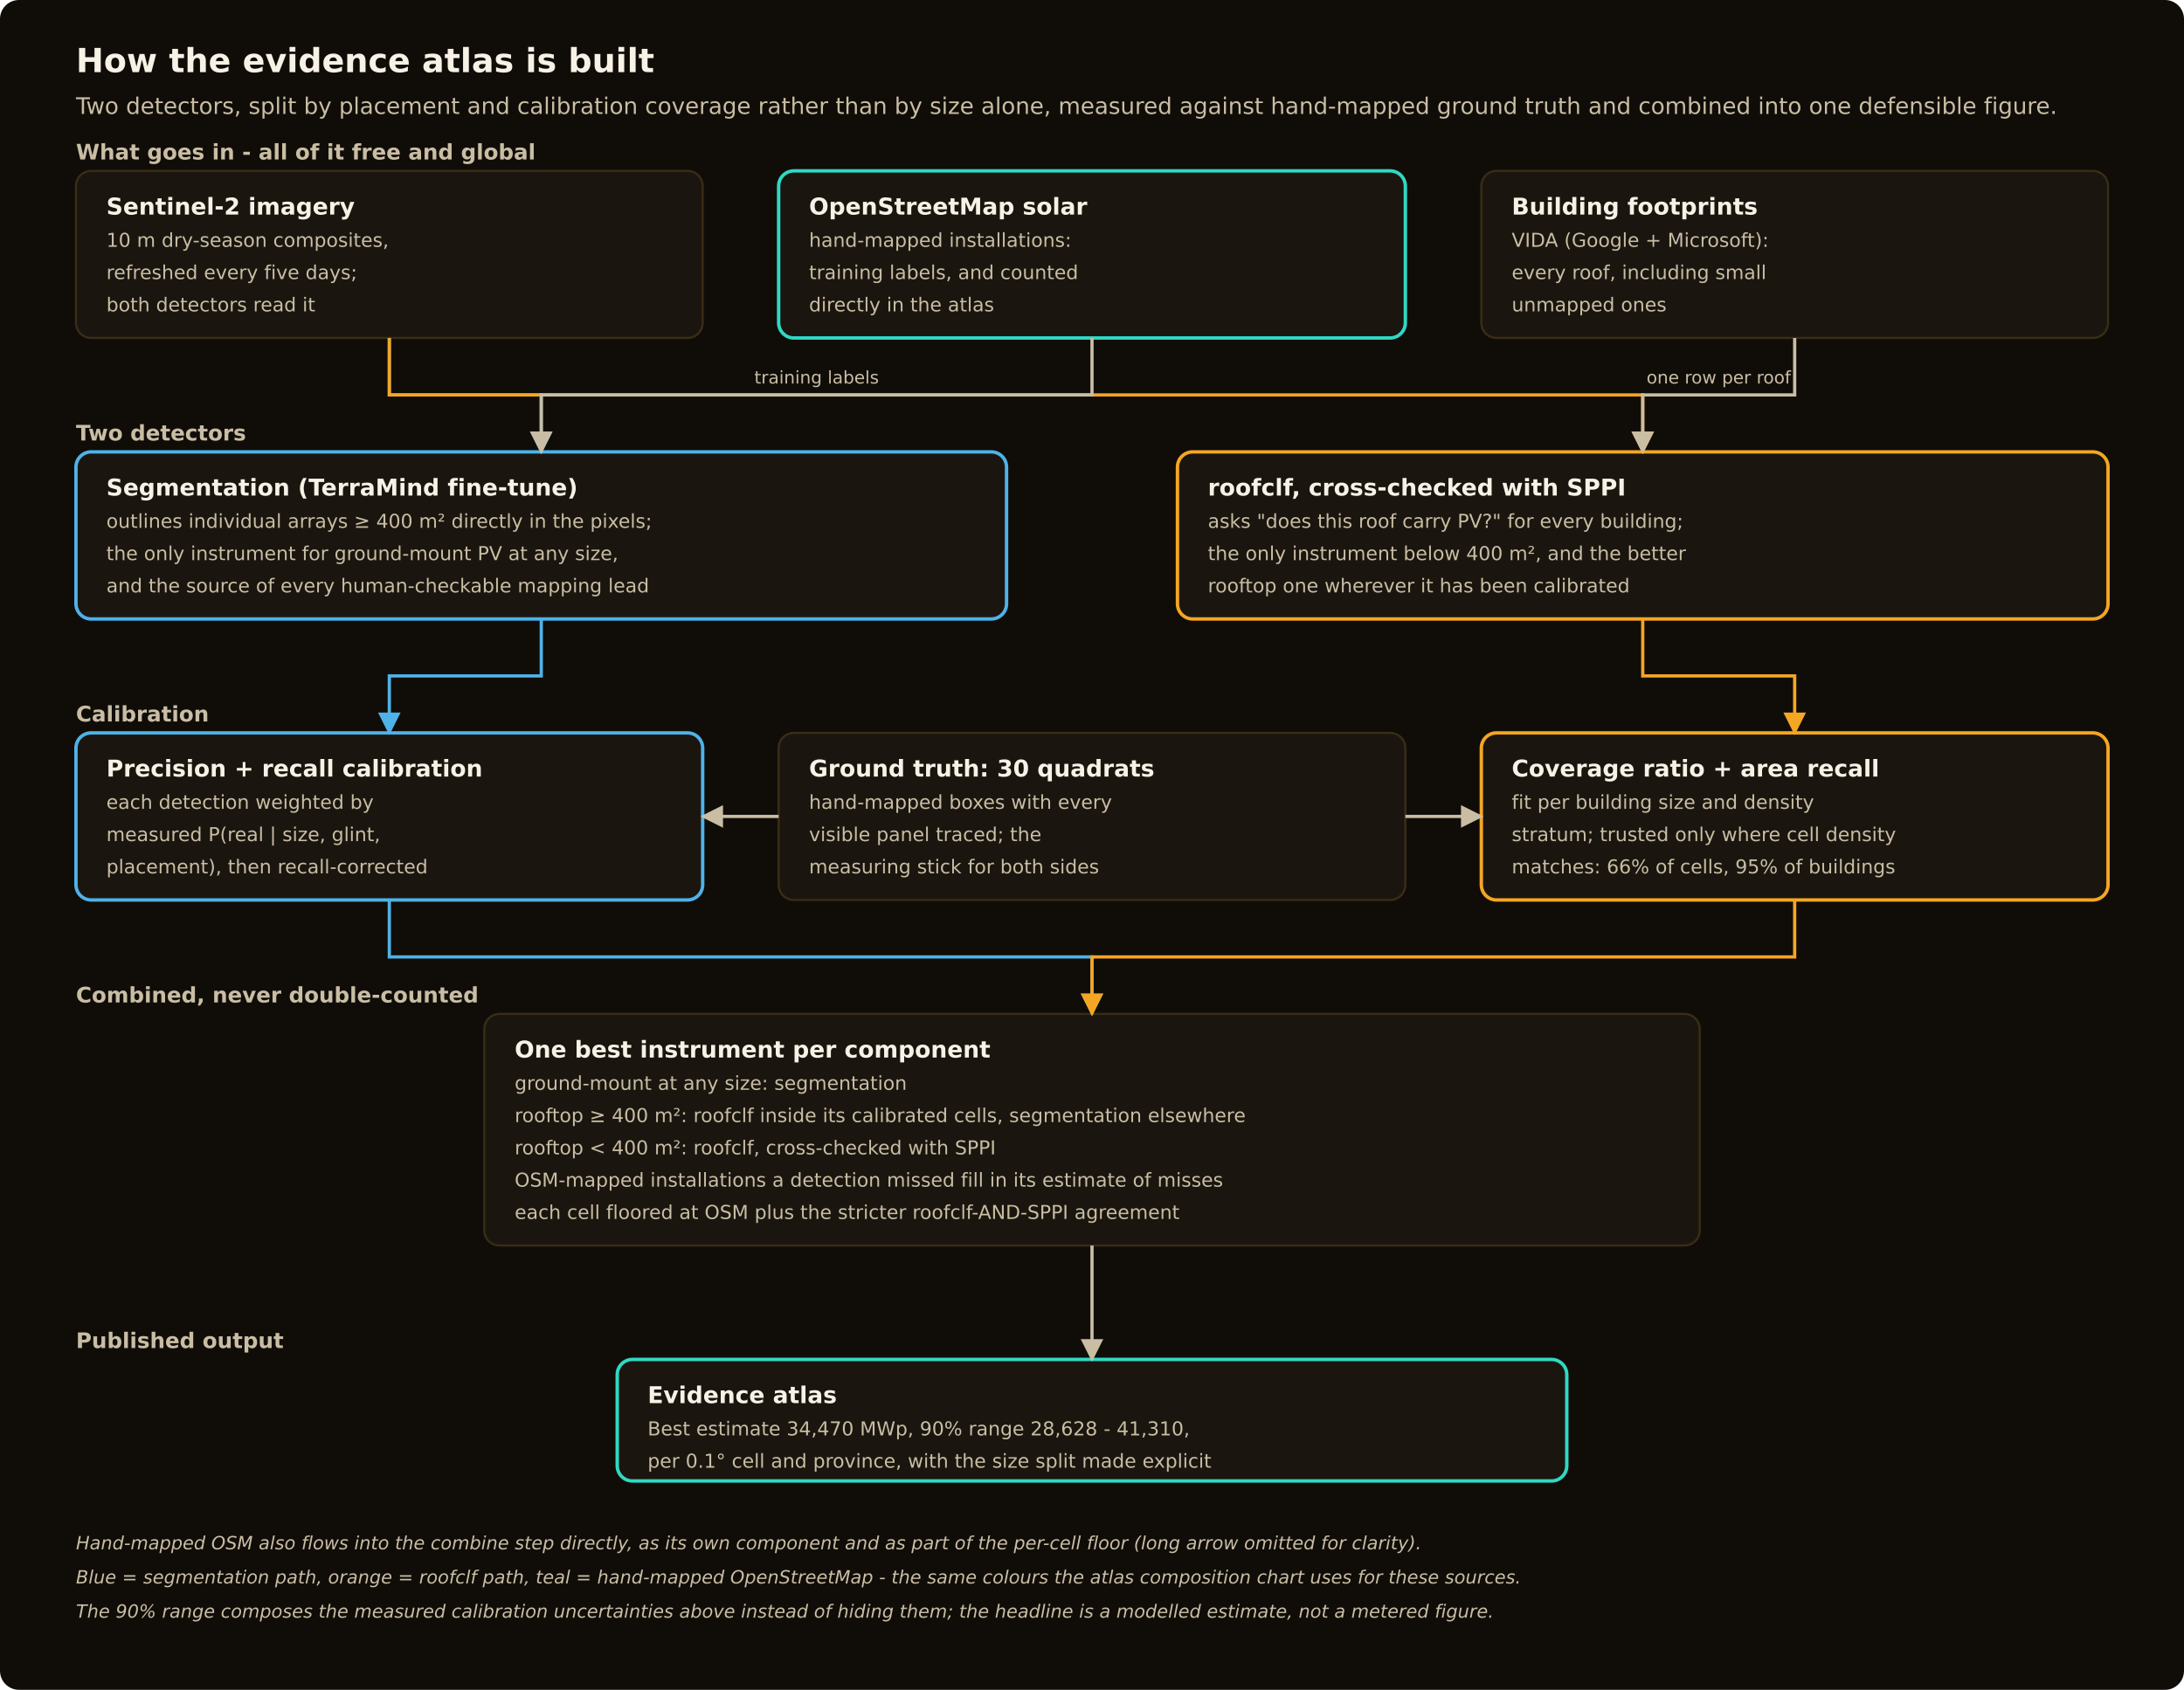
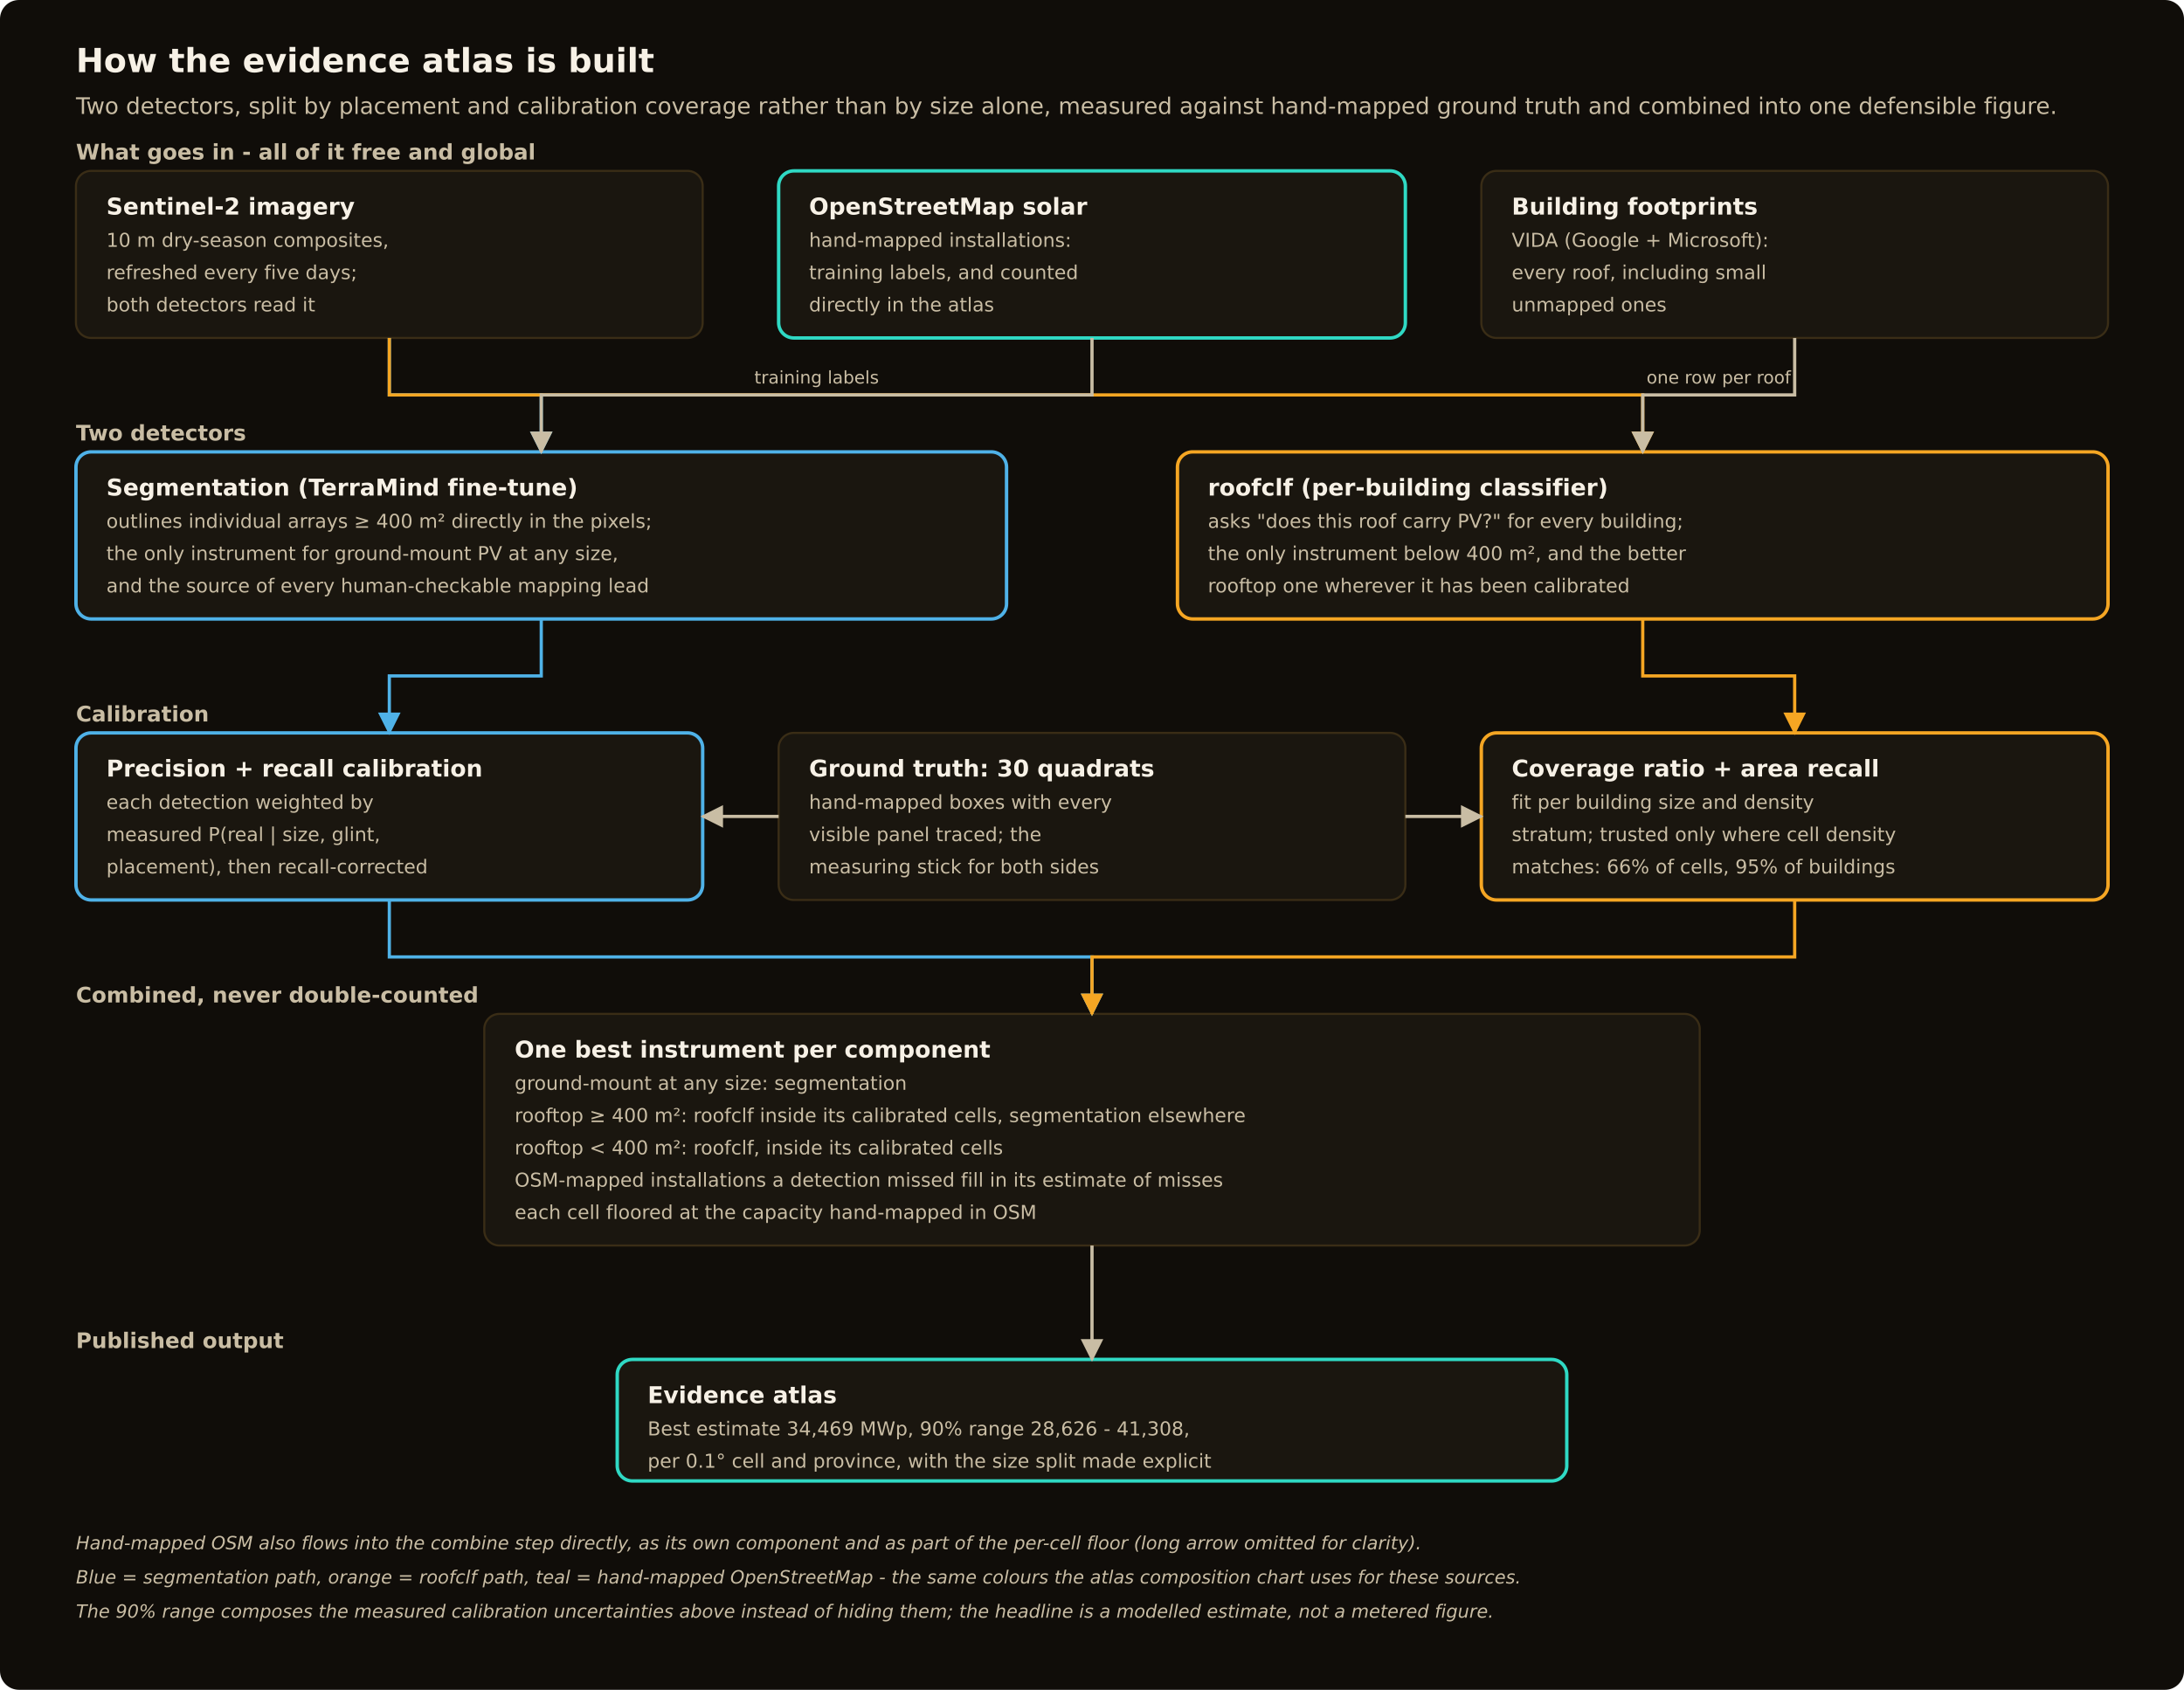
<svg xmlns="http://www.w3.org/2000/svg" width="1150" height="890" viewBox="0 0 1150 890" font-family="DejaVu Sans, system-ui, sans-serif">
  <defs>
    <marker id="ah-c9bda4-dark" viewBox="0 0 10 10" refX="9" refY="5" markerWidth="7" markerHeight="7" orient="auto-start-reverse">
      <path d="M0,0 L10,5 L0,10 z" fill="#c9bda4" />
    </marker>
    <marker id="ah-f5a623-dark" viewBox="0 0 10 10" refX="9" refY="5" markerWidth="7" markerHeight="7" orient="auto-start-reverse">
      <path d="M0,0 L10,5 L0,10 z" fill="#f5a623" />
    </marker>
    <marker id="ah-4fb2e8-dark" viewBox="0 0 10 10" refX="9" refY="5" markerWidth="7" markerHeight="7" orient="auto-start-reverse">
      <path d="M0,0 L10,5 L0,10 z" fill="#4fb2e8" />
    </marker>
    <marker id="ah-2fd9c4-dark" viewBox="0 0 10 10" refX="9" refY="5" markerWidth="7" markerHeight="7" orient="auto-start-reverse">
      <path d="M0,0 L10,5 L0,10 z" fill="#2fd9c4" />
    </marker>
  </defs>
  <rect width="1150" height="890" rx="10" fill="#100d09" />
  <text x="40" y="38" font-size="17.5" font-weight="600" fill="#f7f1e6">How the evidence atlas is built</text>
  <text x="40" y="60" font-size="12" fill="#c9bda4">Two detectors, split by placement and calibration coverage rather than by size alone, measured against hand-mapped ground truth and combined into one defensible figure.</text>
  <text x="40" y="84" font-size="11.3" font-weight="600" fill="#c9bda4">What goes in - all of it free and global</text>
  <rect x="40" y="90" width="330" height="88" rx="8" fill="#1a160f" stroke="#3a2d16" stroke-width="1.1" />
  <text x="56" y="113" font-size="12.2" font-weight="600" fill="#f7f1e6">Sentinel-2 imagery</text>
  <text x="56" y="130" font-size="10.1" fill="#c9bda4">10 m dry-season composites,</text>
  <text x="56" y="147" font-size="10.1" fill="#c9bda4">refreshed every five days;</text>
  <text x="56" y="164" font-size="10.1" fill="#c9bda4">both detectors read it</text>
  <rect x="410" y="90" width="330" height="88" rx="8" fill="#1a160f" stroke="#2fd9c4" stroke-width="1.8" />
  <text x="426" y="113" font-size="12.2" font-weight="600" fill="#f7f1e6">OpenStreetMap solar</text>
  <text x="426" y="130" font-size="10.1" fill="#c9bda4">hand-mapped installations:</text>
  <text x="426" y="147" font-size="10.1" fill="#c9bda4">training labels, and counted</text>
  <text x="426" y="164" font-size="10.1" fill="#c9bda4">directly in the atlas</text>
  <rect x="780" y="90" width="330" height="88" rx="8" fill="#1a160f" stroke="#3a2d16" stroke-width="1.1" />
  <text x="796" y="113" font-size="12.2" font-weight="600" fill="#f7f1e6">Building footprints</text>
  <text x="796" y="130" font-size="10.1" fill="#c9bda4">VIDA (Google + Microsoft):</text>
  <text x="796" y="147" font-size="10.1" fill="#c9bda4">every roof, including small</text>
  <text x="796" y="164" font-size="10.1" fill="#c9bda4">unmapped ones</text>
  <text x="40" y="232" font-size="11.3" font-weight="600" fill="#c9bda4">Two detectors</text>
  <rect x="40" y="238" width="490" height="88" rx="8" fill="#1a160f" stroke="#4fb2e8" stroke-width="1.8" />
  <text x="56" y="261" font-size="12.2" font-weight="600" fill="#f7f1e6">Segmentation (TerraMind fine-tune)</text>
  <text x="56" y="278" font-size="10.1" fill="#c9bda4">outlines individual arrays ≥ 400 m² directly in the pixels;</text>
  <text x="56" y="295" font-size="10.1" fill="#c9bda4">the only instrument for ground-mount PV at any size,</text>
  <text x="56" y="312" font-size="10.1" fill="#c9bda4">and the source of every human-checkable mapping lead</text>
  <rect x="620" y="238" width="490" height="88" rx="8" fill="#1a160f" stroke="#f5a623" stroke-width="1.8" />
-   <text x="636" y="261" font-size="12.2" font-weight="600" fill="#f7f1e6">roofclf, cross-checked with SPPI</text>
+   <text x="636" y="261" font-size="12.2" font-weight="600" fill="#f7f1e6">roofclf (per-building classifier)</text>
  <text x="636" y="278" font-size="10.1" fill="#c9bda4">asks "does this roof carry PV?" for every building;</text>
  <text x="636" y="295" font-size="10.1" fill="#c9bda4">the only instrument below 400 m², and the better</text>
  <text x="636" y="312" font-size="10.1" fill="#c9bda4">rooftop one wherever it has been calibrated</text>
  <text x="40" y="380" font-size="11.3" font-weight="600" fill="#c9bda4">Calibration</text>
  <rect x="40" y="386" width="330" height="88" rx="8" fill="#1a160f" stroke="#4fb2e8" stroke-width="1.8" />
  <text x="56" y="409" font-size="12.2" font-weight="600" fill="#f7f1e6">Precision + recall calibration</text>
  <text x="56" y="426" font-size="10.1" fill="#c9bda4">each detection weighted by</text>
  <text x="56" y="443" font-size="10.1" fill="#c9bda4">measured P(real | size, glint,</text>
  <text x="56" y="460" font-size="10.1" fill="#c9bda4">placement), then recall-corrected</text>
  <rect x="410" y="386" width="330" height="88" rx="8" fill="#1a160f" stroke="#3a2d16" stroke-width="1.1" />
  <text x="426" y="409" font-size="12.2" font-weight="600" fill="#f7f1e6">Ground truth: 30 quadrats</text>
  <text x="426" y="426" font-size="10.1" fill="#c9bda4">hand-mapped boxes with every</text>
  <text x="426" y="443" font-size="10.1" fill="#c9bda4">visible panel traced; the</text>
  <text x="426" y="460" font-size="10.1" fill="#c9bda4">measuring stick for both sides</text>
  <rect x="780" y="386" width="330" height="88" rx="8" fill="#1a160f" stroke="#f5a623" stroke-width="1.8" />
  <text x="796" y="409" font-size="12.2" font-weight="600" fill="#f7f1e6">Coverage ratio + area recall</text>
  <text x="796" y="426" font-size="10.1" fill="#c9bda4">fit per building size and density</text>
  <text x="796" y="443" font-size="10.1" fill="#c9bda4">stratum; trusted only where cell density</text>
  <text x="796" y="460" font-size="10.1" fill="#c9bda4">matches: 66% of cells, 95% of buildings</text>
  <text x="40" y="528" font-size="11.3" font-weight="600" fill="#c9bda4">Combined, never double-counted</text>
  <rect x="255" y="534" width="640" height="122" rx="8" fill="#1a160f" stroke="#3a2d16" stroke-width="1.1" />
  <text x="271" y="557" font-size="12.2" font-weight="600" fill="#f7f1e6">One best instrument per component</text>
  <text x="271" y="574" font-size="10.1" fill="#c9bda4">ground-mount at any size: segmentation</text>
  <text x="271" y="591" font-size="10.1" fill="#c9bda4">rooftop ≥ 400 m²: roofclf inside its calibrated cells, segmentation elsewhere</text>
-   <text x="271" y="608" font-size="10.1" fill="#c9bda4">rooftop &lt; 400 m²: roofclf, cross-checked with SPPI</text>
+   <text x="271" y="608" font-size="10.1" fill="#c9bda4">rooftop &lt; 400 m²: roofclf, inside its calibrated cells</text>
  <text x="271" y="625" font-size="10.1" fill="#c9bda4">OSM-mapped installations a detection missed fill in its estimate of misses</text>
-   <text x="271" y="642" font-size="10.1" fill="#c9bda4">each cell floored at OSM plus the stricter roofclf-AND-SPPI agreement</text>
+   <text x="271" y="642" font-size="10.1" fill="#c9bda4">each cell floored at the capacity hand-mapped in OSM</text>
  <text x="40" y="710" font-size="11.3" font-weight="600" fill="#c9bda4">Published output</text>
  <rect x="325" y="716" width="500" height="64" rx="8" fill="#1a160f" stroke="#2fd9c4" stroke-width="1.8" />
  <text x="341" y="739" font-size="12.2" font-weight="600" fill="#f7f1e6">Evidence atlas</text>
-   <text x="341" y="756" font-size="10.1" fill="#c9bda4">Best estimate 34,470 MWp, 90% range 28,628 - 41,310,</text>
+   <text x="341" y="756" font-size="10.1" fill="#c9bda4">Best estimate 34,469 MWp, 90% range 28,626 - 41,308,</text>
  <text x="341" y="773" font-size="10.1" fill="#c9bda4">per 0.1° cell and province, with the size split made explicit</text>
  <text x="40" y="816" font-size="9.6" font-style="italic" fill="#c9bda4">Hand-mapped OSM also flows into the combine step directly, as its own component and as part of the per-cell floor (long arrow omitted for clarity).</text>
  <text x="40" y="834" font-size="9.6" font-style="italic" fill="#c9bda4">Blue = segmentation path, orange = roofclf path, teal = hand-mapped OpenStreetMap - the same colours the atlas composition chart uses for these sources.</text>
  <text x="40" y="852" font-size="9.6" font-style="italic" fill="#c9bda4">The 90% range composes the measured calibration uncertainties above instead of hiding them; the headline is a modelled estimate, not a metered figure.</text>
  <path d="M205,178 V208 H285 V238" stroke="#4fb2e8" stroke-width="1.7" fill="none" marker-end="url(#ah-4fb2e8-dark)" />
  <path d="M205,178 V208 H865 V238" stroke="#f5a623" stroke-width="1.7" fill="none" marker-end="url(#ah-f5a623-dark)" />
  <path d="M575,178 V208 H285 V238" stroke="#c9bda4" stroke-width="1.7" fill="none" marker-end="url(#ah-c9bda4-dark)" />
  <text x="430" y="202" font-size="9.2" fill="#c9bda4" text-anchor="middle">training labels</text>
  <path d="M945,178 V208 H865 V238" stroke="#c9bda4" stroke-width="1.7" fill="none" marker-end="url(#ah-c9bda4-dark)" />
  <text x="905" y="202" font-size="9.2" fill="#c9bda4" text-anchor="middle">one row per roof</text>
  <path d="M285,326 V356 H205 V386" stroke="#4fb2e8" stroke-width="1.7" fill="none" marker-end="url(#ah-4fb2e8-dark)" />
  <path d="M865,326 V356 H945 V386" stroke="#f5a623" stroke-width="1.7" fill="none" marker-end="url(#ah-f5a623-dark)" />
  <path d="M410,430 H370" stroke="#c9bda4" stroke-width="1.7" fill="none" marker-end="url(#ah-c9bda4-dark)" />
  <path d="M740,430 H780" stroke="#c9bda4" stroke-width="1.7" fill="none" marker-end="url(#ah-c9bda4-dark)" />
  <path d="M205,474 V504 H575 V534" stroke="#4fb2e8" stroke-width="1.7" fill="none" marker-end="url(#ah-4fb2e8-dark)" />
  <path d="M945,474 V504 H575 V534" stroke="#f5a623" stroke-width="1.7" fill="none" marker-end="url(#ah-f5a623-dark)" />
  <path d="M575,656 V686 H575 V716" stroke="#c9bda4" stroke-width="1.7" fill="none" marker-end="url(#ah-c9bda4-dark)" />
</svg>
